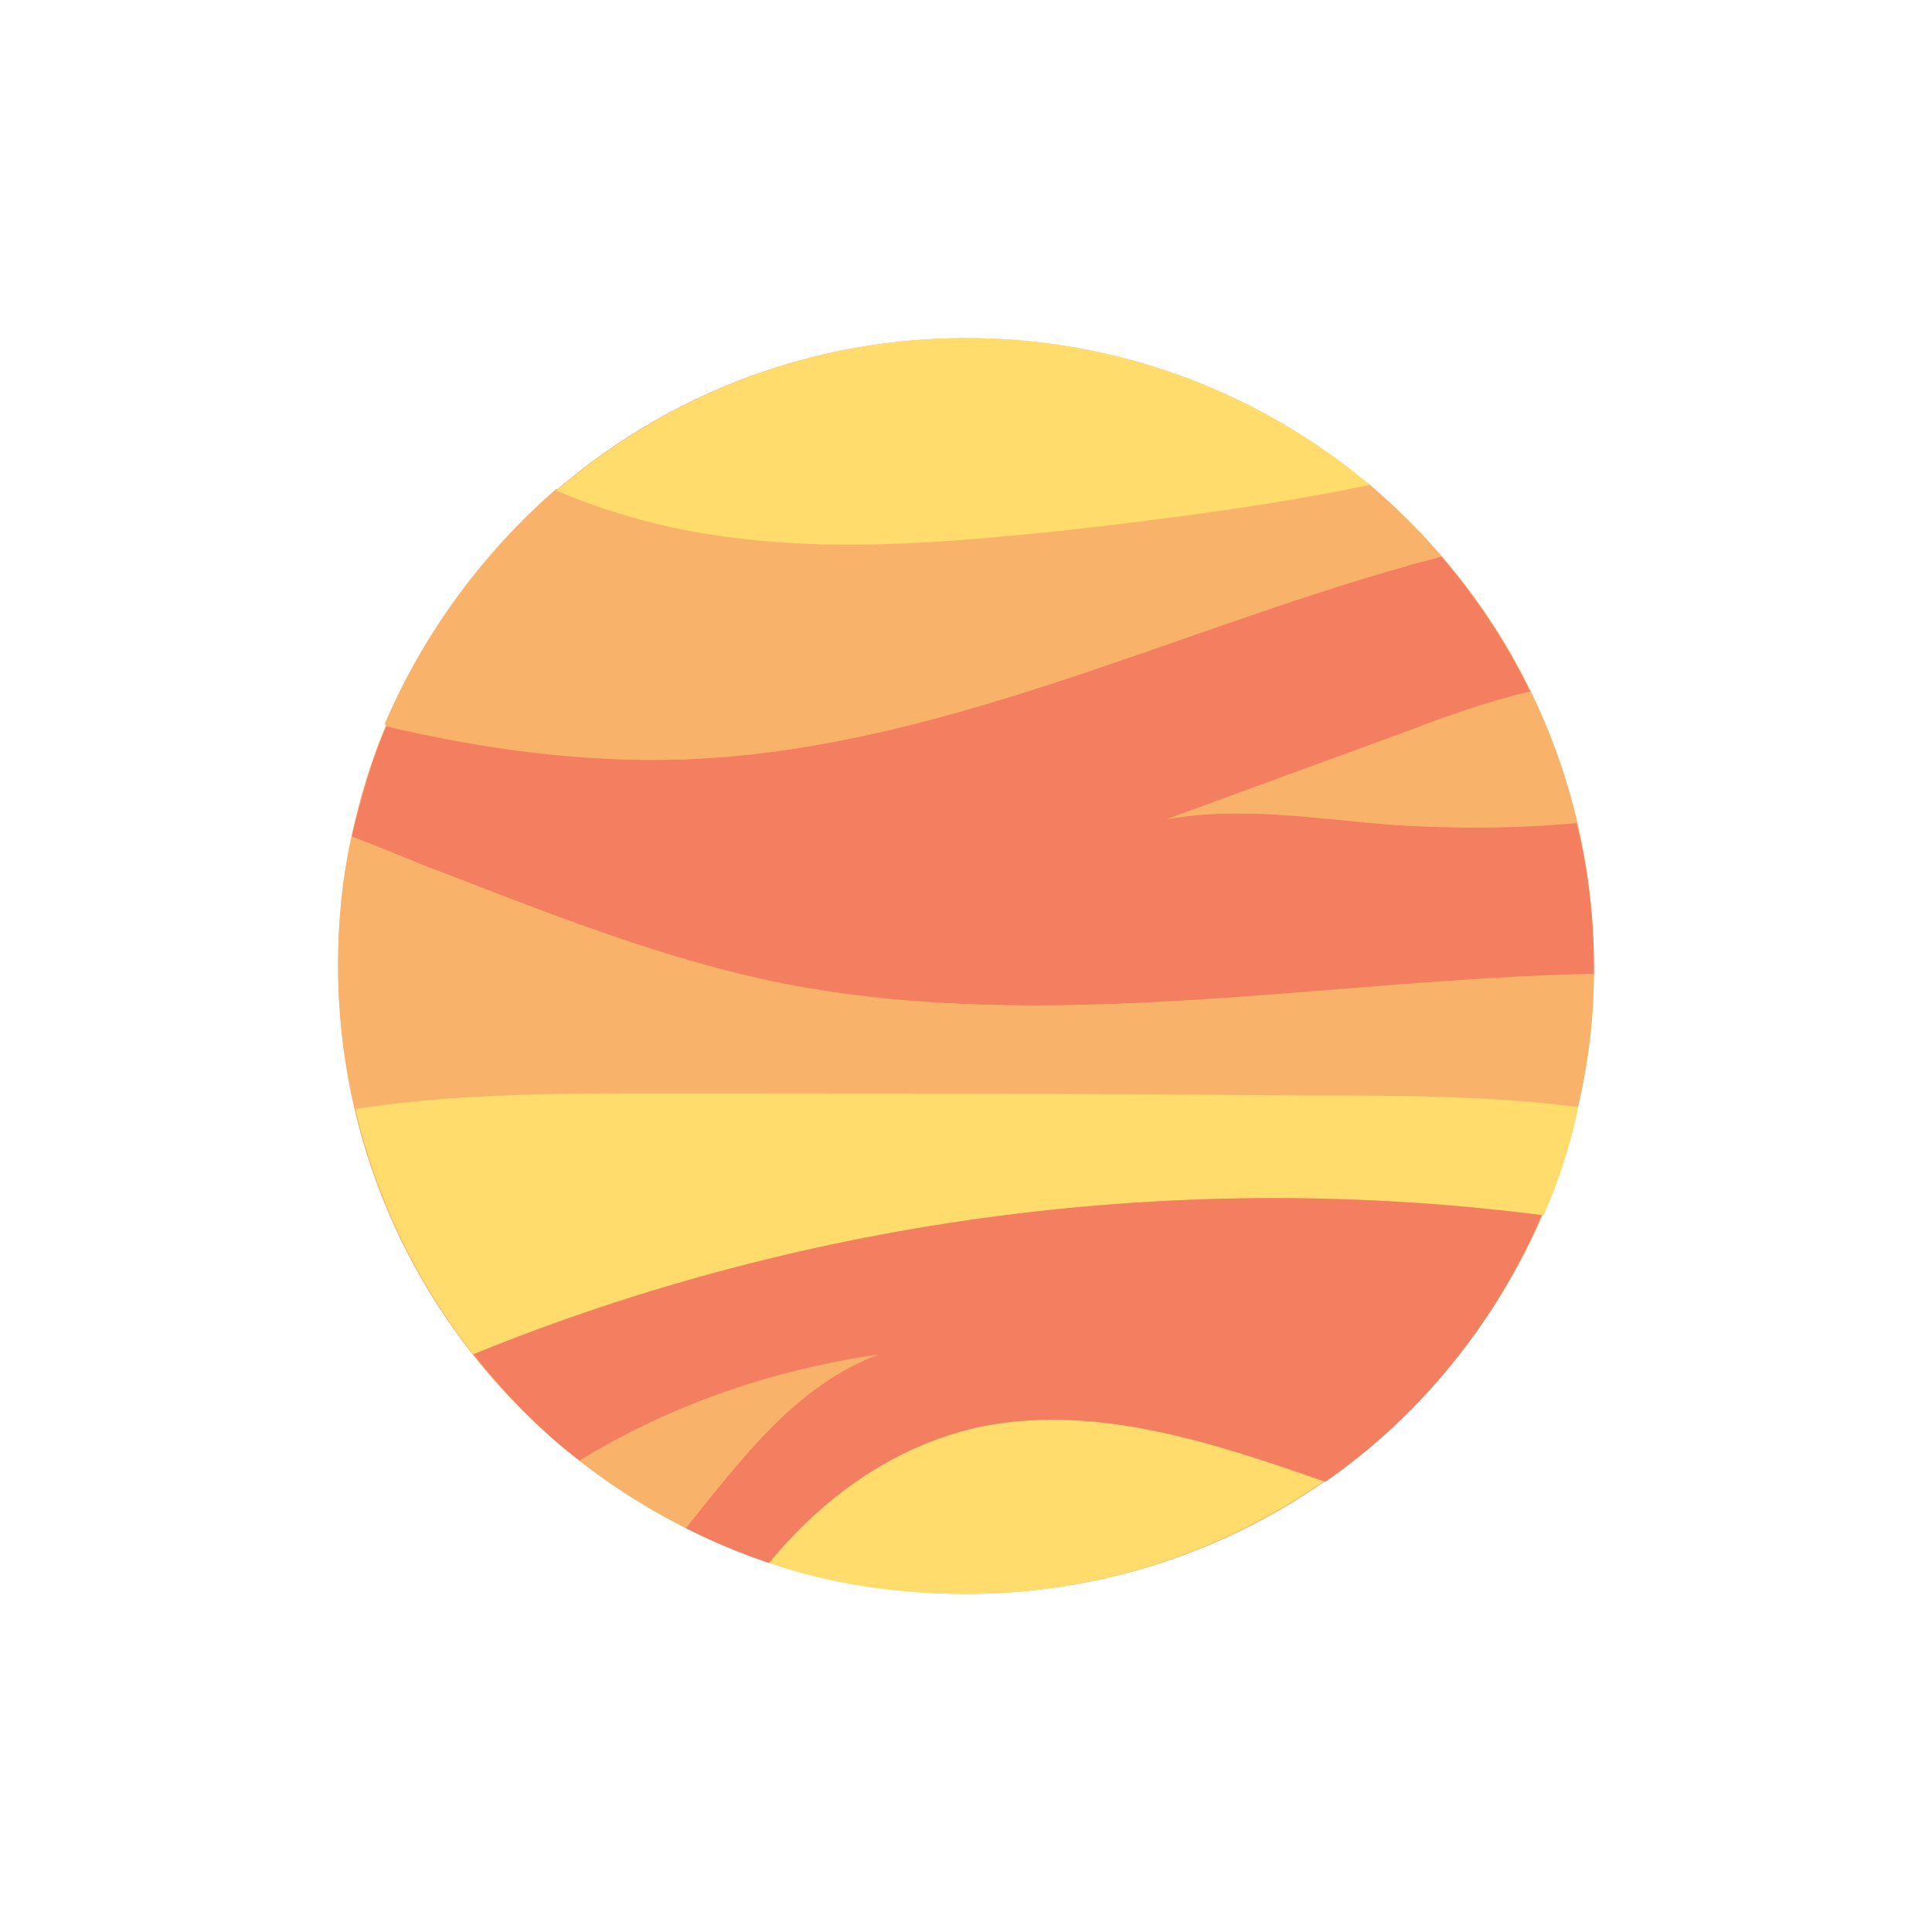
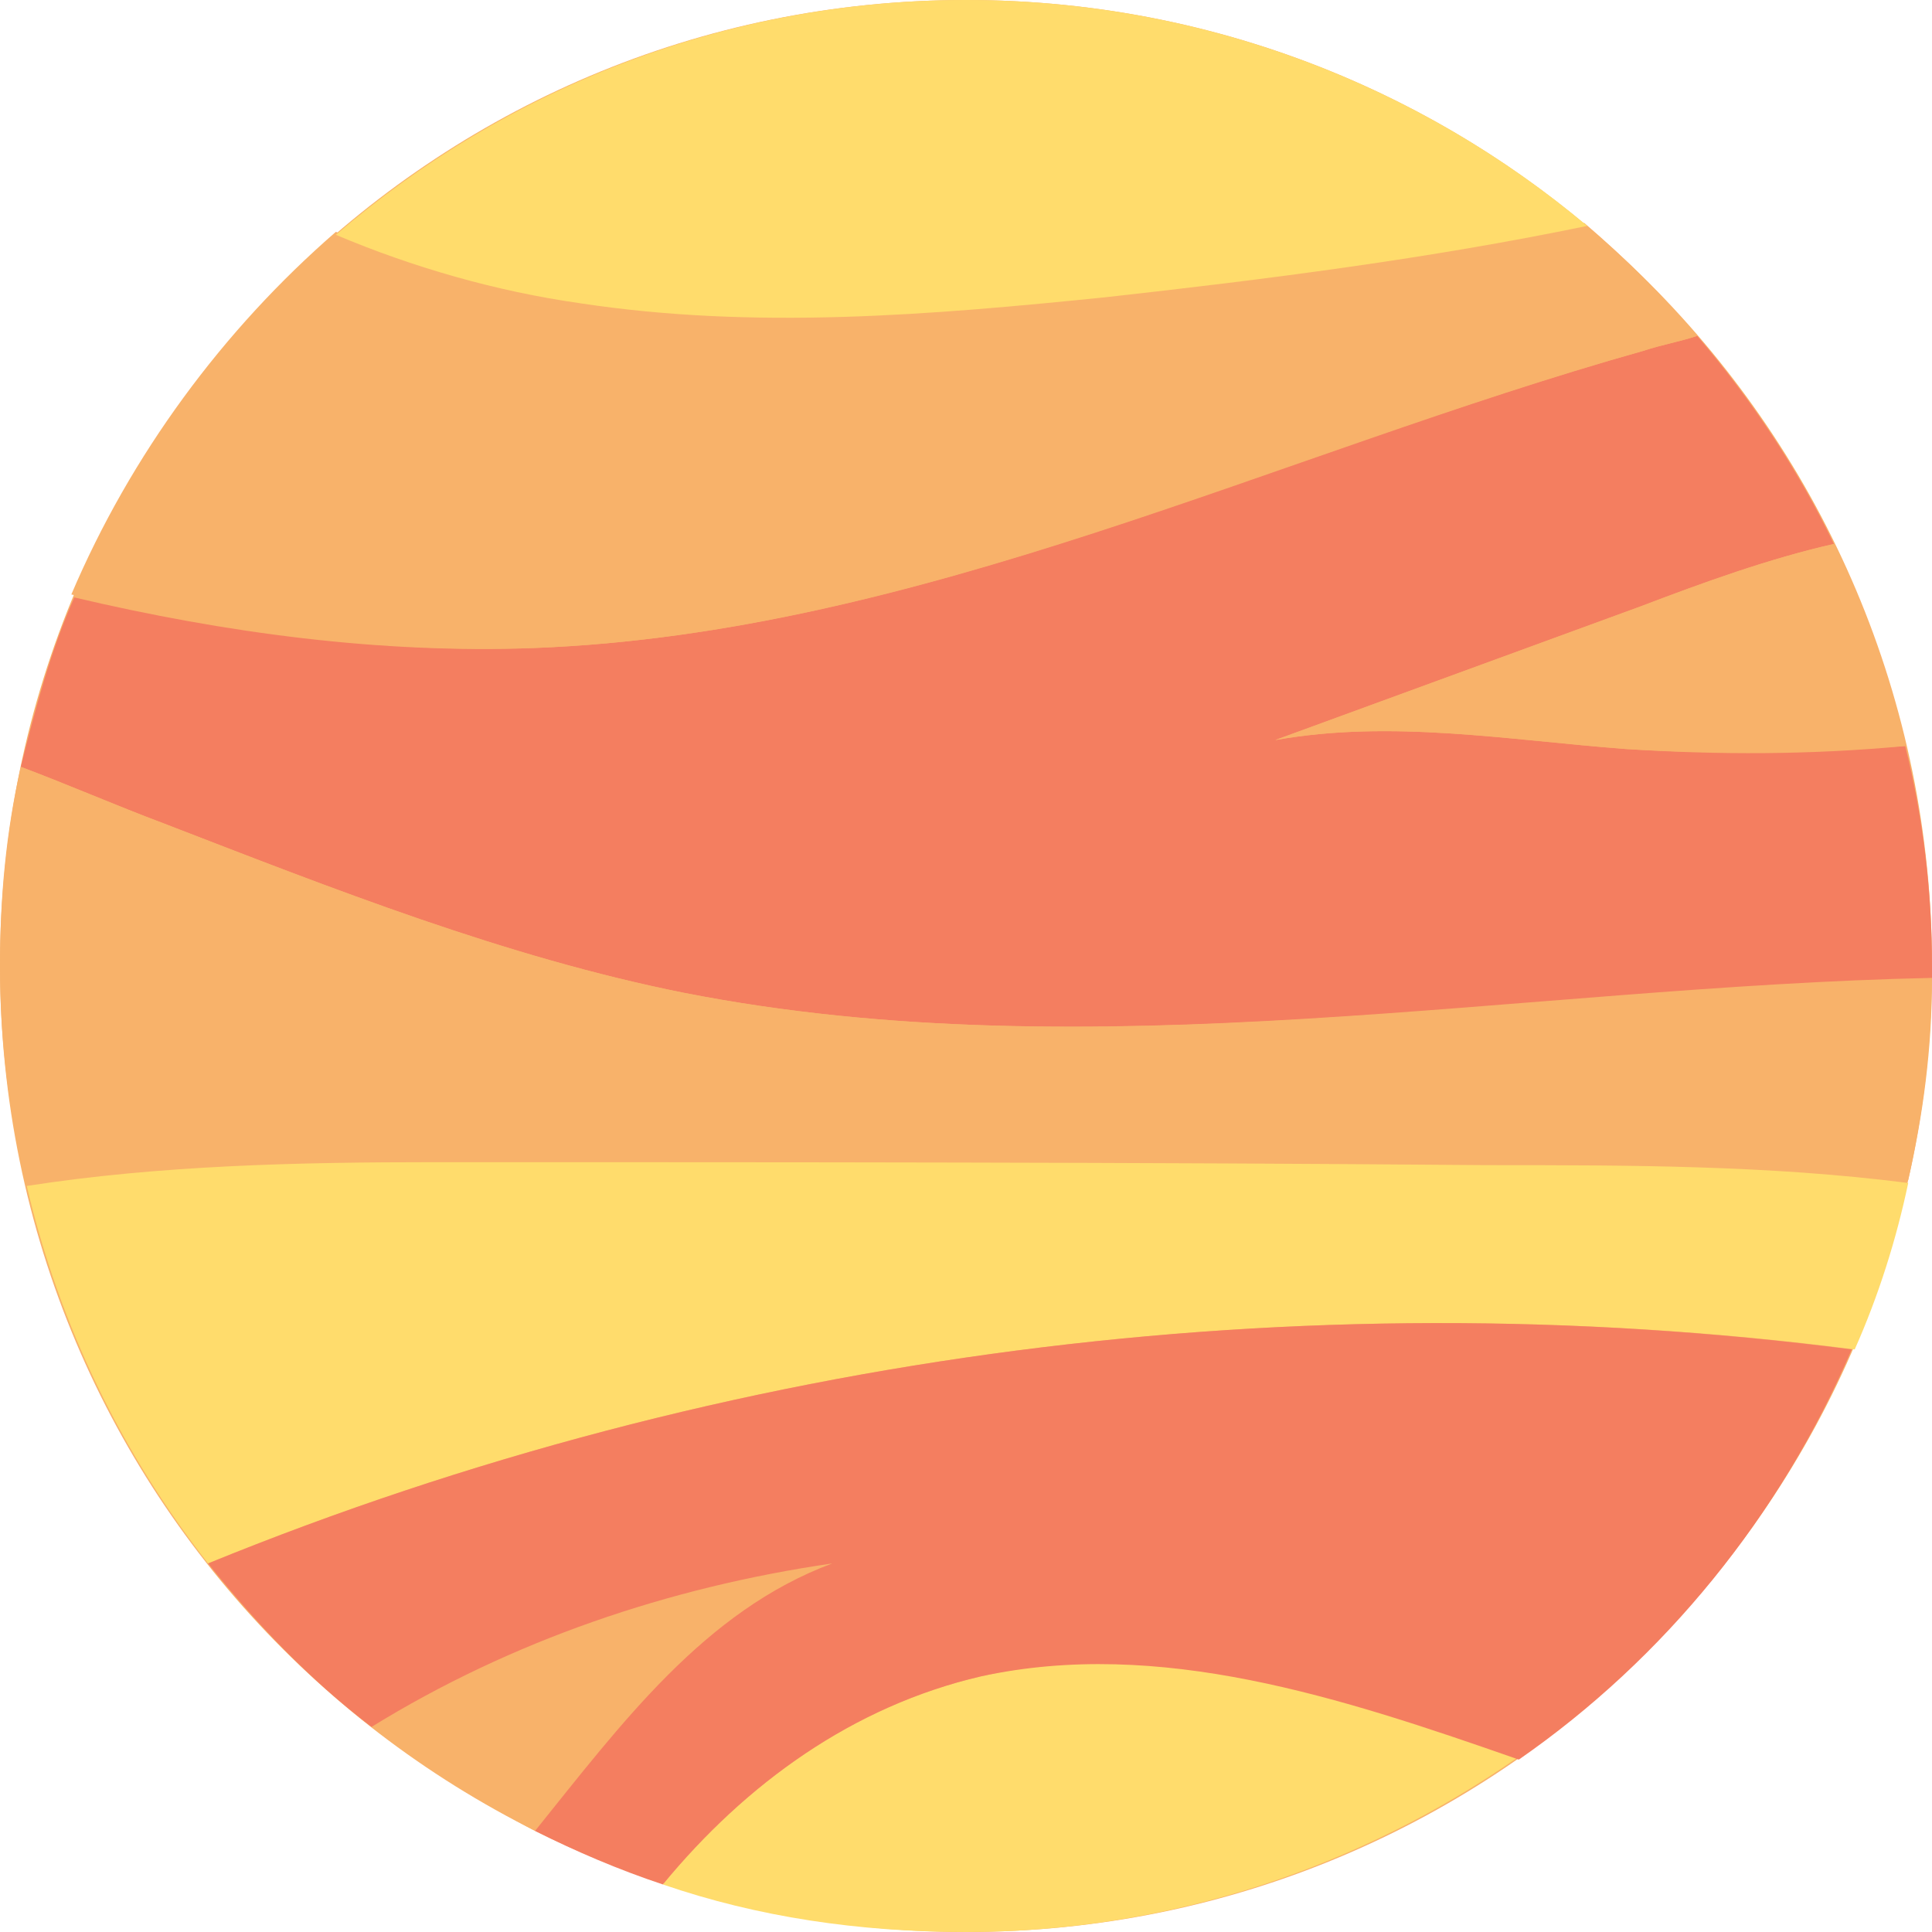
- <svg xmlns="http://www.w3.org/2000/svg" version="1.1" id="圖層_1" x="0" y="0" viewBox="0 0 100 100" xml:space="preserve">
-   <g>
-     <circle cx="50" cy="50" r="32.5" fill="#f8b26a" />
-   </g>
-   <path d="M40.5 50.9c13.7 2.7 28.1-.2 42-.4V50c0-2.5-.3-5-.9-7.4-3.1.2-6.2.3-9.4.1-4-.3-7.9-1-11.8-.3l12.3-4.5c2.1-.8 4.3-1.6 6.5-2.1-1.2-2.5-2.8-4.9-4.6-7-.6.2-1.2.3-1.8.5-12.5 3.5-24.4 9.5-37.3 10-5.2.2-10.4-.5-15.5-1.7-.8 1.8-1.3 3.7-1.8 5.7 1.6.6 3.2 1.3 4.8 1.9 5.7 2.2 11.5 4.5 17.5 5.7z" fill="#f47e60" />
-   <path d="M35.5 39.3c12.9-.5 24.9-6.5 37.3-10 .6-.2 1.2-.3 1.8-.5-1.2-1.4-2.4-2.6-3.8-3.8-5.3 1.1-10.8 1.8-16.2 2.4-5.9.6-11.8 1.1-17.6.2-2.8-.4-5.6-1.2-8.2-2.3-3.8 3.3-6.9 7.5-8.9 12.2 5.2 1.2 10.3 2 15.6 1.8z" fill="#f8b26a" />
-   <path d="M60.4 42.4c3.9-.7 7.9 0 11.8.3 3.1.2 6.2.2 9.4-.1-.6-2.4-1.4-4.6-2.4-6.8-2.2.5-4.4 1.3-6.5 2.1l-12.3 4.5z" fill="#f8b26a" />
-   <path d="M54.7 27.5c5.4-.6 10.9-1.3 16.2-2.4-5.6-4.7-12.9-7.6-20.9-7.6-8.1 0-15.5 3-21.2 7.9 2.6 1.1 5.4 1.9 8.2 2.3 5.9.9 11.8.4 17.7-.2z" fill="#ffdc6c" />
-   <path d="M50.5 73.9c-4.3 1-7.9 3.6-10.7 7C43 82 46.4 82.5 50 82.5c6.9 0 13.3-2.2 18.6-5.9-6-2-12.1-4.1-18.1-2.7z" fill="#ffdc6c" />
-   <path d="M45.5 70.1c-5.5.7-10.8 2.6-15.5 5.5 1.7 1.3 3.6 2.5 5.5 3.5 2.9-3.6 5.7-7.5 10-9z" fill="#f8b26a" />
-   <path d="M40.5 50.9c-6-1.2-11.8-3.5-17.5-5.7-1.6-.6-3.2-1.3-4.8-1.9-.5 2.2-.7 4.4-.7 6.7 0 2.5.3 5 .9 7.4 4.5-.7 9.2-.8 13.7-.8h35.4c4.7 0 9.5 0 14.2.6.5-2.2.8-4.4.8-6.8-13.9.3-28.3 3.2-42 .5z" fill="#f8b26a" />
-   <path d="M32.1 56.6c-4.5 0-9.2.1-13.7.8 1.1 4.7 3.2 9 6.1 12.7 17.4-7.1 36.7-9.6 55.4-7.2.8-1.8 1.4-3.7 1.8-5.6-4.7-.6-9.4-.6-14.2-.6-11.8-.1-23.6-.1-35.4-.1z" fill="#ffdc6c" />
-   <path d="M24.5 70.1c1.6 2 3.4 3.9 5.5 5.5 4.7-2.9 10-4.7 15.5-5.5-4.3 1.6-7.1 5.4-10 9 1.4.7 2.8 1.3 4.3 1.8 2.8-3.4 6.4-6 10.7-7 6-1.3 12.1.7 18.1 2.8 4.9-3.4 8.8-8.2 11.2-13.8-18.6-2.4-37.9.1-55.3 7.2z" fill="#f47e60" />
+ <svg xmlns="http://www.w3.org/2000/svg" width="65" height="65" viewBox="0 0 65 65" fill="none">
+   <path d="M32.5 65C50.449 65 65 50.449 65 32.5C65 14.551 50.449 0 32.5 0C14.551 0 0 14.551 0 32.5C0 50.449 14.551 65 32.5 65Z" fill="#F8B26A" />
+   <path d="M23 33.4C36.7 36.1 51.1 33.2 65 33V32.5C65 30 64.7 27.5 64.1 25.1C61 25.3 57.9 25.4 54.7 25.2C50.7 24.9 46.8 24.2 42.9 24.9L55.2 20.4C57.3 19.6 59.5 18.8 61.7 18.3C60.5 15.8 58.9 13.4 57.1 11.3C56.5 11.5 55.9 11.6 55.3 11.8C42.8 15.3 30.9 21.3 18 21.8C12.8 22 7.6 21.3 2.5 20.1C1.7 21.9 1.2 23.8 0.7 25.8C2.3 26.4 3.9 27.1 5.5 27.7C11.2 29.9 17 32.2 23 33.4Z" fill="#F47E60" />
+   <path d="M18 21.8C30.9 21.3 42.9 15.3 55.3 11.8C55.9 11.6 56.5 11.5 57.1 11.3C55.9 9.9 54.7 8.7 53.3 7.5C48 8.6 42.5 9.3 37.1 9.9C31.2 10.5 25.3 11 19.5 10.1C16.7 9.7 13.9 8.9 11.3 7.8C7.5 11.1 4.4 15.3 2.4 20C7.6 21.2 12.7 22 18 21.8Z" fill="#F8B26A" />
+   <path d="M42.9 24.9C46.8 24.2 50.8 24.9 54.7 25.2C57.8 25.4 60.9 25.4 64.1 25.1C63.5 22.7 62.7 20.5 61.7 18.3C59.5 18.8 57.3 19.6 55.2 20.4L42.9 24.9Z" fill="#F8B26A" />
+   <path d="M37.2 10C42.6 9.4 48.1 8.7 53.4 7.6C47.8 2.9 40.5 0 32.5 0C24.4 0 17 3 11.3 7.9C13.9 9 16.7 9.8 19.5 10.2C25.4 11.1 31.3 10.6 37.2 10Z" fill="#FFDC6C" />
+   <path d="M33 56.4C28.7 57.4 25.1 60 22.3 63.4C25.5 64.5 28.9 65 32.5 65C39.4 65 45.8 62.8 51.1 59.1C45.1 57.1 39 55 33 56.4Z" fill="#FFDC6C" />
+   <path d="M28 52.6C22.5 53.3 17.2 55.2 12.5 58.1C14.2 59.4 16.1 60.6 18 61.6C20.9 58 23.7 54.1 28 52.6Z" fill="#F8B26A" />
+   <path d="M23 33.4C17 32.2 11.2 29.9 5.5 27.7C3.9 27.1 2.3 26.4 0.7 25.8C0.2 28 0 30.2 0 32.5C0 35 0.3 37.5 0.9 39.9C5.4 39.2 10.1 39.1 14.6 39.1H50C54.7 39.1 59.5 39.1 64.2 39.7C64.7 37.5 65 35.3 65 32.9C51.1 33.2 36.7 36.1 23 33.4Z" fill="#F8B26A" />
+   <path d="M14.6 39.1C10.1 39.1 5.4 39.2 0.9 39.9C2 44.6 4.1 48.9 7 52.6C24.4 45.5 43.7 43 62.4 45.4C63.2 43.6 63.8 41.7 64.2 39.8C59.5 39.2 54.8 39.2 50 39.2C38.2 39.1 26.4 39.1 14.6 39.1Z" fill="#FFDC6C" />
+   <path d="M7 52.6C8.6 54.6 10.4 56.5 12.5 58.1C17.2 55.2 22.5 53.4 28 52.6C23.7 54.2 20.9 58 18 61.6C19.4 62.3 20.8 62.9 22.3 63.4C25.1 60 28.7 57.4 33 56.4C39 55.1 45.1 57.1 51.1 59.2C56 55.8 59.9 51 62.3 45.4C43.7 43 24.4 45.5 7 52.6Z" fill="#F47E60" />
</svg>
